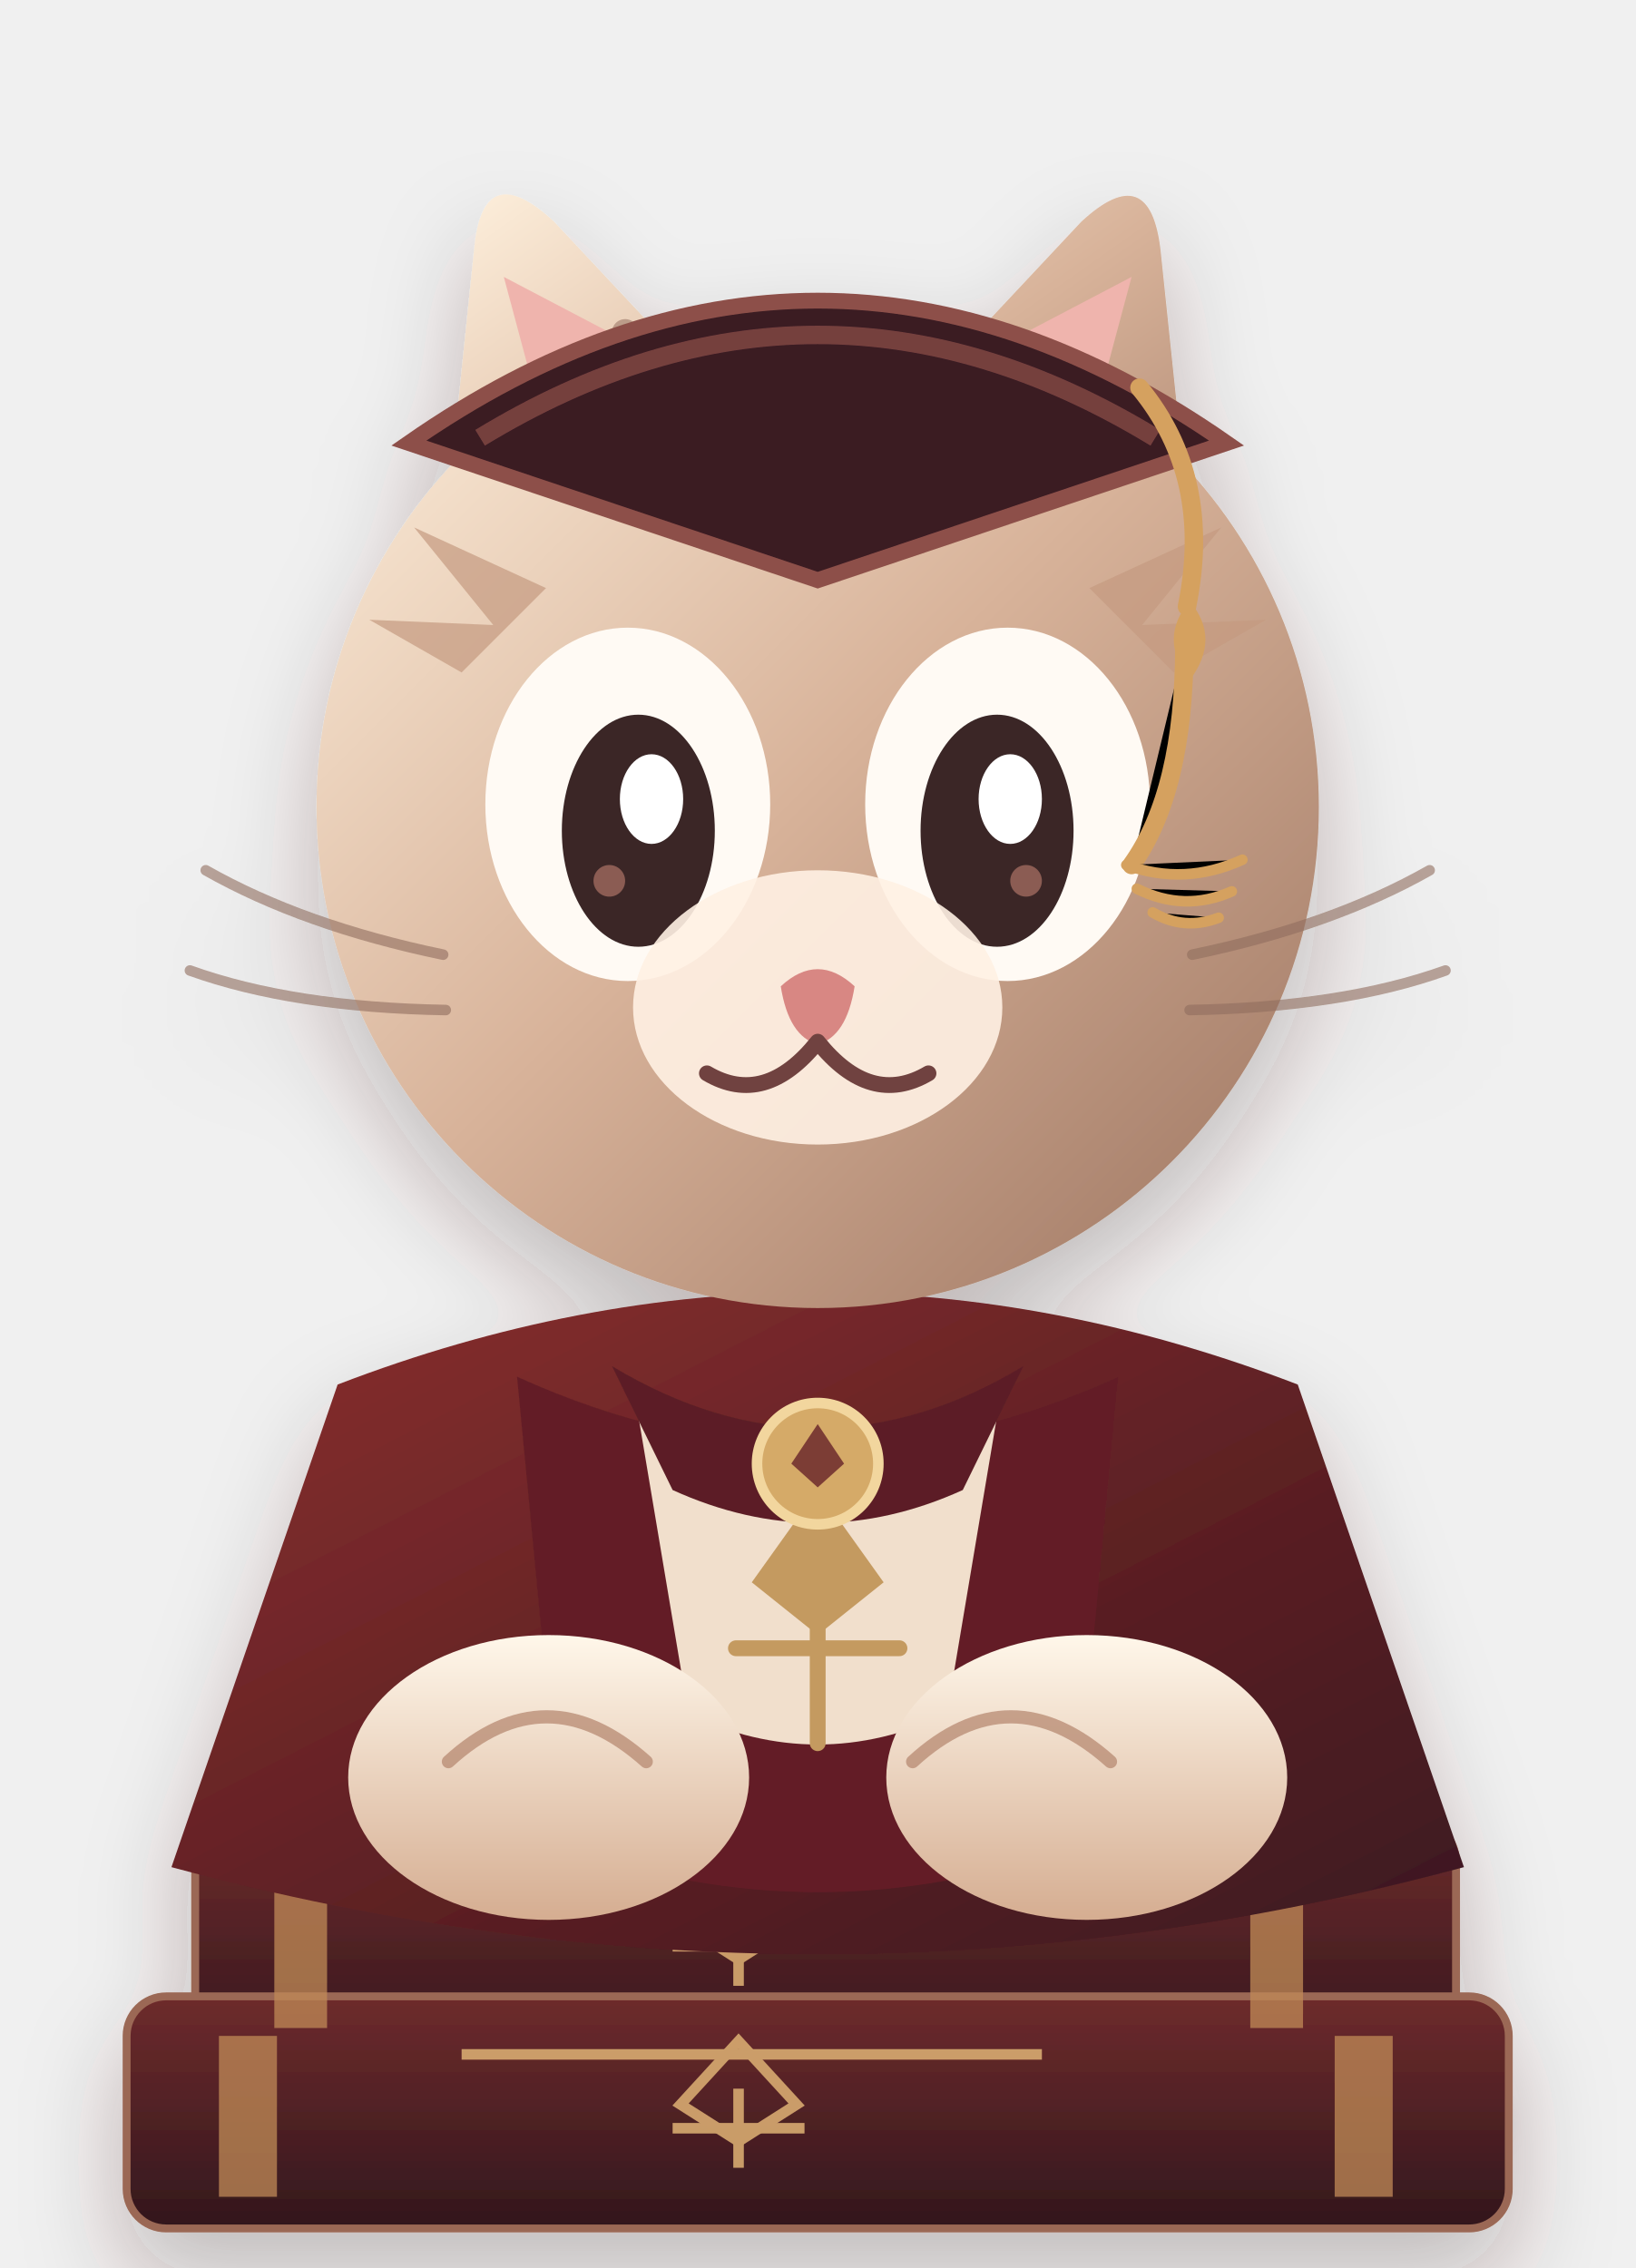
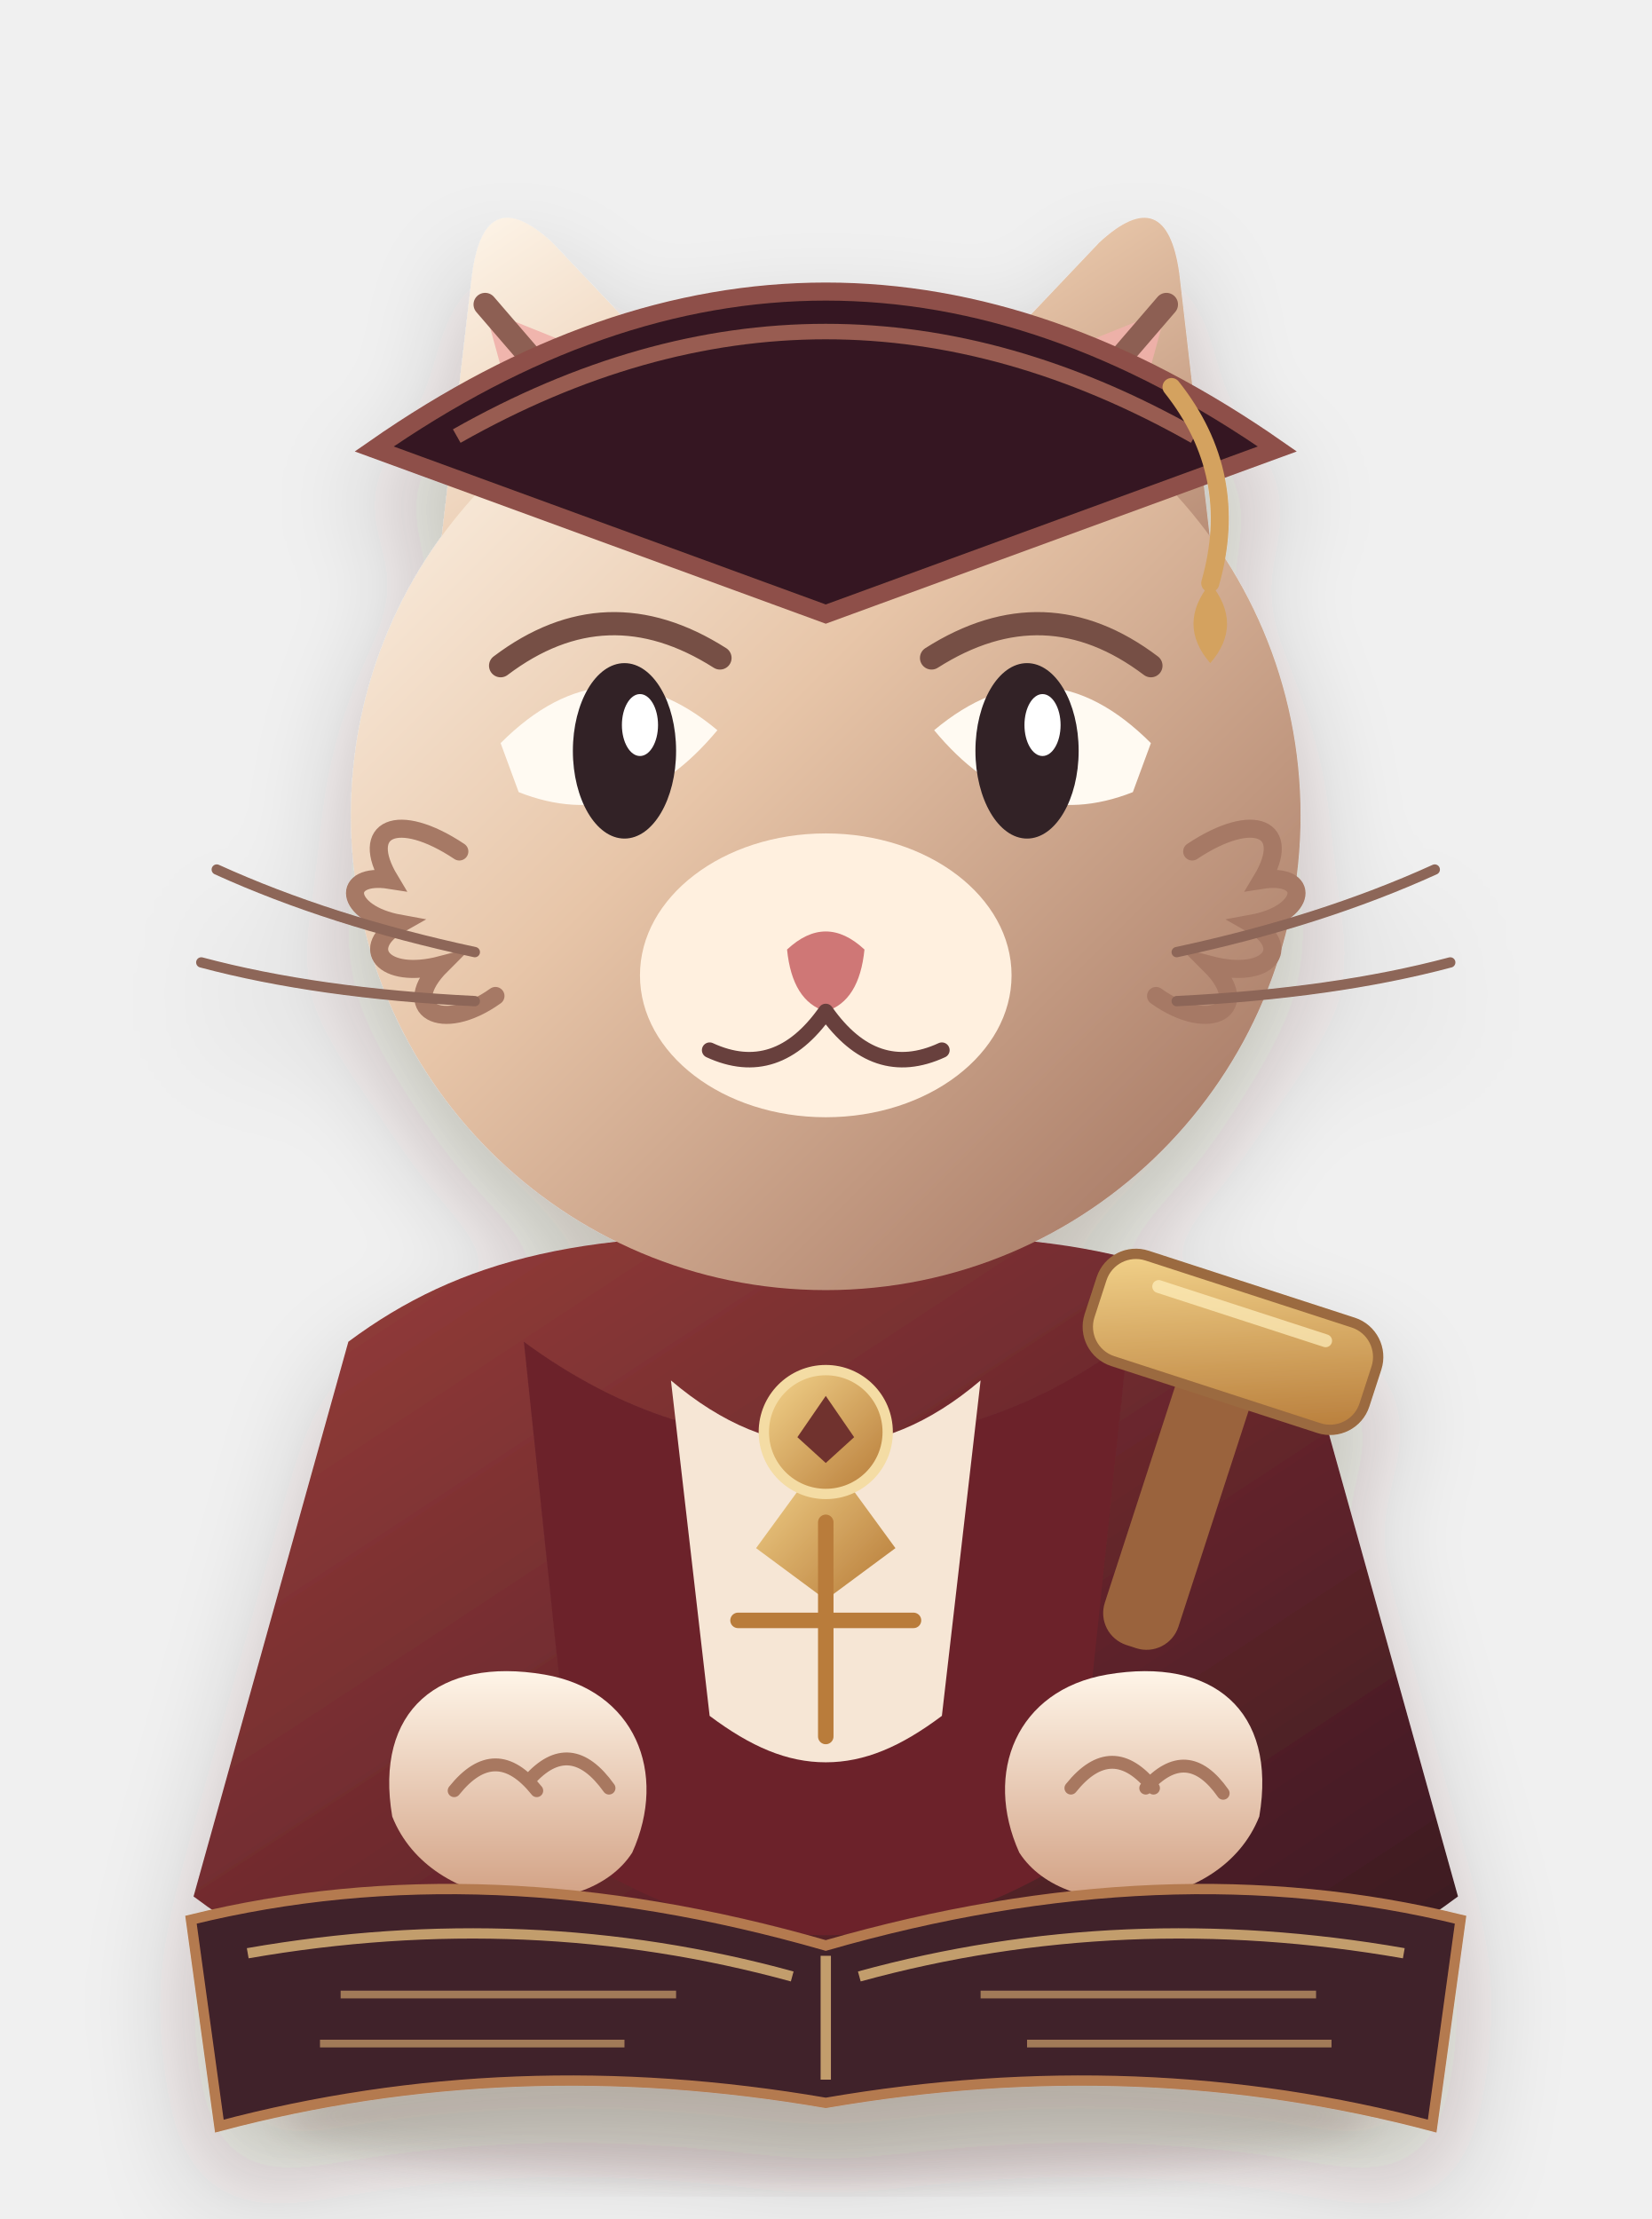
- <svg xmlns="http://www.w3.org/2000/svg" viewBox="0 0 620 860">
+ <svg xmlns="http://www.w3.org/2000/svg" viewBox="0 0 640 860">
  <defs>
    <linearGradient id="fur" x1="0" y1="0" x2="1" y2="1">
-       <stop stop-color="#fff2df" />
-       <stop offset=".48" stop-color="#d8b39a" />
-       <stop offset="1" stop-color="#9b735f" />
+       <stop stop-color="#fff8ed" />
+       <stop offset=".42" stop-color="#e7c5a8" />
+       <stop offset="1" stop-color="#9b6b58" />
    </linearGradient>
-     <linearGradient id="fur2" x1="0" y1="0" x2="0" y2="1">
-       <stop stop-color="#fff7ea" />
-       <stop offset="1" stop-color="#d5ad91" />
+     <linearGradient id="furShade" x1="0" y1="0" x2="0" y2="1">
+       <stop stop-color="#fff5e8" />
+       <stop offset="1" stop-color="#d2a184" />
    </linearGradient>
-     <linearGradient id="robe" x1="0" y1="0" x2="1" y2="1">
-       <stop stop-color="#8b302f" />
-       <stop offset=".55" stop-color="#5d2024" />
-       <stop offset="1" stop-color="#3b1820" />
+     <linearGradient id="coat" x1="0" y1="0" x2="1" y2="1">
+       <stop stop-color="#9a403b" />
+       <stop offset=".55" stop-color="#64252b" />
+       <stop offset="1" stop-color="#321821" />
    </linearGradient>
-     <linearGradient id="book" x1="0" y1="0" x2="0" y2="1">
-       <stop stop-color="#6e2b2c" />
-       <stop offset="1" stop-color="#32171d" />
+     <linearGradient id="gold" x1="0" y1="0" x2="1" y2="1">
+       <stop stop-color="#f4d58d" />
+       <stop offset="1" stop-color="#b67a38" />
    </linearGradient>
-     <filter id="shadow" x="-30%" y="-30%" width="160%" height="180%">
-       <feDropShadow dx="0" dy="18" stdDeviation="18" flood-color="#43231f" flood-opacity=".25" />
+     <filter id="shadow" x="-40%" y="-40%" width="180%" height="190%">
+       <feDropShadow dx="0" dy="22" stdDeviation="20" flood-color="#3a201b" flood-opacity=".24" />
    </filter>
    <filter id="soft">
-       <feGaussianBlur stdDeviation="5" />
+       <feGaussianBlur stdDeviation="7" />
    </filter>
  </defs>
-   <ellipse cx="330" cy="806" rx="240" ry="28" fill="#4b2a25" opacity=".16" filter="url(#soft)" />
+   <ellipse cx="320" cy="820" rx="210" ry="26" fill="#4a2922" opacity=".15" filter="url(#soft)" />
  <g filter="url(#shadow)">
-     <rect x="74" y="690" width="478" height="92" rx="16" fill="url(#book)" stroke="#9b6754" stroke-width="3" />
-     <rect x="48" y="757" width="524" height="88" rx="15" fill="url(#book)" stroke="#9b6754" stroke-width="3" />
-     <path d="M104 704h20v65h-20zM474 704h20v65h-20zM83 772h22v61H83zM506 772h22v61h-22z" fill="#c08a57" opacity=".75" />
-     <g fill="none" stroke="#d7aa70" stroke-width="4" opacity=".9">
-       <path d="M190 712h190M175 779h220" />
-       <path d="M280 705l-22 24 22 14 22-14zM280 774l-22 24 22 14 22-14z" />
-       <path d="M280 723v30M255 738h50M280 792v30M255 807h50" />
+     <path d="M135 520 C178 488 228 475 320 480 C412 475 462 488 505 520 L565 735 C505 780 421 801 320 800 C219 801 135 780 75 735Z" fill="url(#coat)" />
+     <path d="M203 520 C241 548 279 559 320 559 C361 559 399 548 437 520 L416 720 C382 741 351 750 320 750 C289 750 258 741 224 720Z" fill="#6c242c" />
+     <path d="M260 535 C280 552 300 560 320 560 C340 560 360 552 380 535 L365 665 C349 677 335 683 320 683 C305 683 291 677 275 665Z" fill="#f6e6d5" />
+     <path d="M320 563 l-27 37 27 20 27-20z" fill="url(#gold)" />
+     <path d="M320 590v83 M286 628h68" stroke="#b97c3b" stroke-width="6" stroke-linecap="round" />
+     <path d="M152 704 C145 663 170 642 211 649 C246 655 259 687 245 718 C227 746 167 742 152 704Z" fill="url(#furShade)" />
+     <path d="M395 718 C381 687 394 655 429 649 C470 642 495 663 488 704 C473 742 413 746 395 718Z" fill="url(#furShade)" />
+     <path d="M176 694 q16 -20 32 0 M205 690 q16 -18 31 3 M415 693 q16 -20 32 0 M444 693 q16 -18 30 2" fill="none" stroke="#a87861" stroke-width="5" stroke-linecap="round" />
+     <path d="M74 744 Q188 716 320 754 Q452 716 566 744 L555 824 Q442 794 320 815 Q198 794 85 824Z" fill="#40202a" stroke="#b47a4f" stroke-width="4" />
+     <path d="M320 758v48 M96 757 Q205 738 307 766 M333 766 Q435 738 544 757" fill="none" stroke="#e2bd7d" stroke-width="4" opacity=".8" />
+     <path d="M132 773h130 M380 773h130 M124 792h118 M398 792h118" stroke="#d5aa70" stroke-width="3" opacity=".65" />
+     <path d="M161 296 L183 106 Q188 70 214 94 L270 153 Q320 137 370 153 L426 94 Q452 70 457 106 L479 296Z" fill="url(#fur)" />
+     <path d="M188 120 L215 218 L270 153Z M452 120 L425 218 L370 153Z" fill="#efb0aa" opacity=".9" />
+     <path d="M188 118l31 36-15-2 M452 118l-31 36 15-2" fill="none" stroke="#8d5f52" stroke-width="9" stroke-linecap="round" />
+     <ellipse cx="320" cy="316" rx="184" ry="184" fill="url(#fur)" />
+     <path d="M178 330 C154 314 139 321 151 341 C132 338 133 354 155 358 C139 367 148 380 171 374 C154 391 171 401 192 386            M462 330 C486 314 501 321 489 341 C508 338 507 354 485 358 C501 367 492 380 469 374 C486 391 469 401 448 386" fill="none" stroke="#a67965" stroke-width="7" stroke-linecap="round" />
+     <path d="M194 288 Q235 247 278 283 Q244 324 201 307Z" fill="#fffaf2" />
+     <path d="M362 283 Q405 247 446 288 L439 307 Q396 324 362 283Z" fill="#fffaf2" />
+     <ellipse cx="242" cy="291" rx="20" ry="34" fill="#302327" />
+     <ellipse cx="398" cy="291" rx="20" ry="34" fill="#302327" />
+     <ellipse cx="248" cy="281" rx="7" ry="12" fill="#fff" />
+     <ellipse cx="404" cy="281" rx="7" ry="12" fill="#fff" />
+     <path d="M194 258 Q235 227 279 255 M361 255 Q405 227 446 258" fill="none" stroke="#765044" stroke-width="9" stroke-linecap="round" />
+     <ellipse cx="320" cy="378" rx="72" ry="55" fill="#fff0df" />
+     <path d="M305 368 Q320 354 335 368 Q333 388 320 392 Q307 388 305 368Z" fill="#cf7776" />
+     <path d="M320 392 Q301 419 275 407 M320 392 Q339 419 365 407" fill="none" stroke="#68403e" stroke-width="6" stroke-linecap="round" />
+     <path d="M184 369 Q128 357 84 337 M184 388 Q123 385 78 373 M456 369 Q512 357 556 337 M456 388 Q517 385 562 373" fill="none" stroke="#8d6658" stroke-width="4" stroke-linecap="round" />
+     <path d="M145 174 Q320 52 495 174 L320 238Z" fill="#341922" stroke="#8e5048" stroke-width="7" />
+     <path d="M177 169 Q320 88 463 169" fill="none" stroke="#b26d5c" stroke-width="6" opacity=".8" />
+     <path d="M454 150 Q481 184 469 226" fill="none" stroke="#d4a25e" stroke-width="7" stroke-linecap="round" />
+     <path d="M469 226 q13 16 0 31 q-13 -15 0 -31" fill="#d4a25e" />
+     <g transform="translate(472 525) rotate(18)">
+       <rect x="-12" y="0" width="30" height="118" rx="13" fill="#9a633d" />
+       <rect x="-52" y="-28" width="112" height="43" rx="14" fill="url(#gold)" stroke="#9b6a3f" stroke-width="4" />
+       <path d="M-30 -18h68" stroke="#fff0bd" stroke-width="5" stroke-linecap="round" opacity=".7" />
    </g>
-     <path d="M128 525 Q310 455 492 525 L555 708 Q310 774 65 708Z" fill="url(#robe)" />
-     <path d="M196 522 Q310 574 424 522 L407 700 Q310 735 213 700Z" fill="#641f26" />
-     <path d="M240 525 Q310 563 380 525 L359 650 Q310 673 261 650Z" fill="#f1dfcc" />
-     <path d="M310 565l-25 35 25 20 25-20z" fill="#c49a60" />
-     <path d="M310 587v74M279 625h62" stroke="#c49a60" stroke-width="6" stroke-linecap="round" />
-     <ellipse cx="208" cy="674" rx="76" ry="54" fill="url(#fur2)" />
-     <ellipse cx="412" cy="674" rx="76" ry="54" fill="url(#fur2)" />
-     <path d="M170 668q37-34 75 0M346 668q37-34 75 0" fill="none" stroke="#b78972" stroke-width="5" stroke-linecap="round" opacity=".75" />
-     <path d="M160 286 L180 92 Q184 60 210 84 L270 148 Q310 133 350 148 L410 84 Q436 60 440 95 L460 286Z" fill="url(#fur)" />
-     <path d="M191 105l30 112 52-69zM429 105l-30 112-52-69z" fill="#efb4ad" />
-     <ellipse cx="310" cy="306" rx="190" ry="190" fill="url(#fur)" />
-     <path d="M175 255l-35-20 47 2-30-37 50 23M445 255l35-20-47 2 30-37-50 23" fill="#c49a80" opacity=".7" />
-     <path d="M205 145l28 25M237 126l23 31M382 145l-28 25M350 126l-23 31" stroke="#8d6657" stroke-width="10" stroke-linecap="round" opacity=".5" />
-     <ellipse cx="238" cy="305" rx="54" ry="67" fill="#fffaf4" />
-     <ellipse cx="382" cy="305" rx="54" ry="67" fill="#fffaf4" />
-     <ellipse cx="242" cy="315" rx="29" ry="44" fill="#3a2727" />
-     <ellipse cx="378" cy="315" rx="29" ry="44" fill="#3a2727" />
-     <ellipse cx="247" cy="303" rx="12" ry="17" fill="#fff" />
-     <ellipse cx="383" cy="303" rx="12" ry="17" fill="#fff" />
-     <circle cx="231" cy="334" r="6" fill="#8b5b52" />
-     <circle cx="389" cy="334" r="6" fill="#8b5b52" />
-     <ellipse cx="310" cy="382" rx="70" ry="52" fill="#fff1e3" opacity=".9" />
-     <path d="M296 374 Q310 361 324 374 Q321 393 310 396 Q299 393 296 374" fill="#d88783" />
-     <path d="M310 395q-20 25-42 12M310 395q20 25 42 12" fill="none" stroke="#70423f" stroke-width="6" stroke-linecap="round" />
-     <path d="M168 362Q115 351 78 330M169 383Q111 382 72 368M452 362Q505 351 542 330M451 383Q509 382 548 368" fill="none" stroke="#8f6c5d" stroke-width="4" stroke-linecap="round" opacity=".6" />
-     <path d="M155 168 Q310 60 465 168 L310 220Z" fill="#3a1b23" stroke="#8d5048" stroke-width="6" />
-     <path d="M182 166Q310 88 438 166" fill="none" stroke="#8f5049" stroke-width="7" opacity=".7" />
-     <path d="M432 147q28 34 18 83" fill="none" stroke="#d5a15f" stroke-width="7" stroke-linecap="round" />
-     <path d="M451 228q12 14 0 30q-12-16 0-30" fill="#d5a15f" />
-     <path d="M449 245q0 55-20 83" stroke="#d5a15f" stroke-width="7" stroke-linecap="round" />
-     <path d="M427 328q22 8 44-2M431 337q18 9 36 1M437 346q12 7 25 2" stroke="#d5a15f" stroke-width="4" stroke-linecap="round" />
-     <path d="M232 518Q310 565 388 518L365 565Q310 590 255 565Z" fill="#5c1f25" />
-     <circle cx="310" cy="555" r="23" fill="#d5aa68" stroke="#f2d69e" stroke-width="4" />
-     <path d="M310 540l-10 15 10 9 10-9z" fill="#7c3d35" />
+     <circle cx="320" cy="555" r="24" fill="url(#gold)" stroke="#f4dca4" stroke-width="4" />
+     <path d="M320 541l-11 16 11 10 11-10z" fill="#70332f" />
  </g>
</svg>
